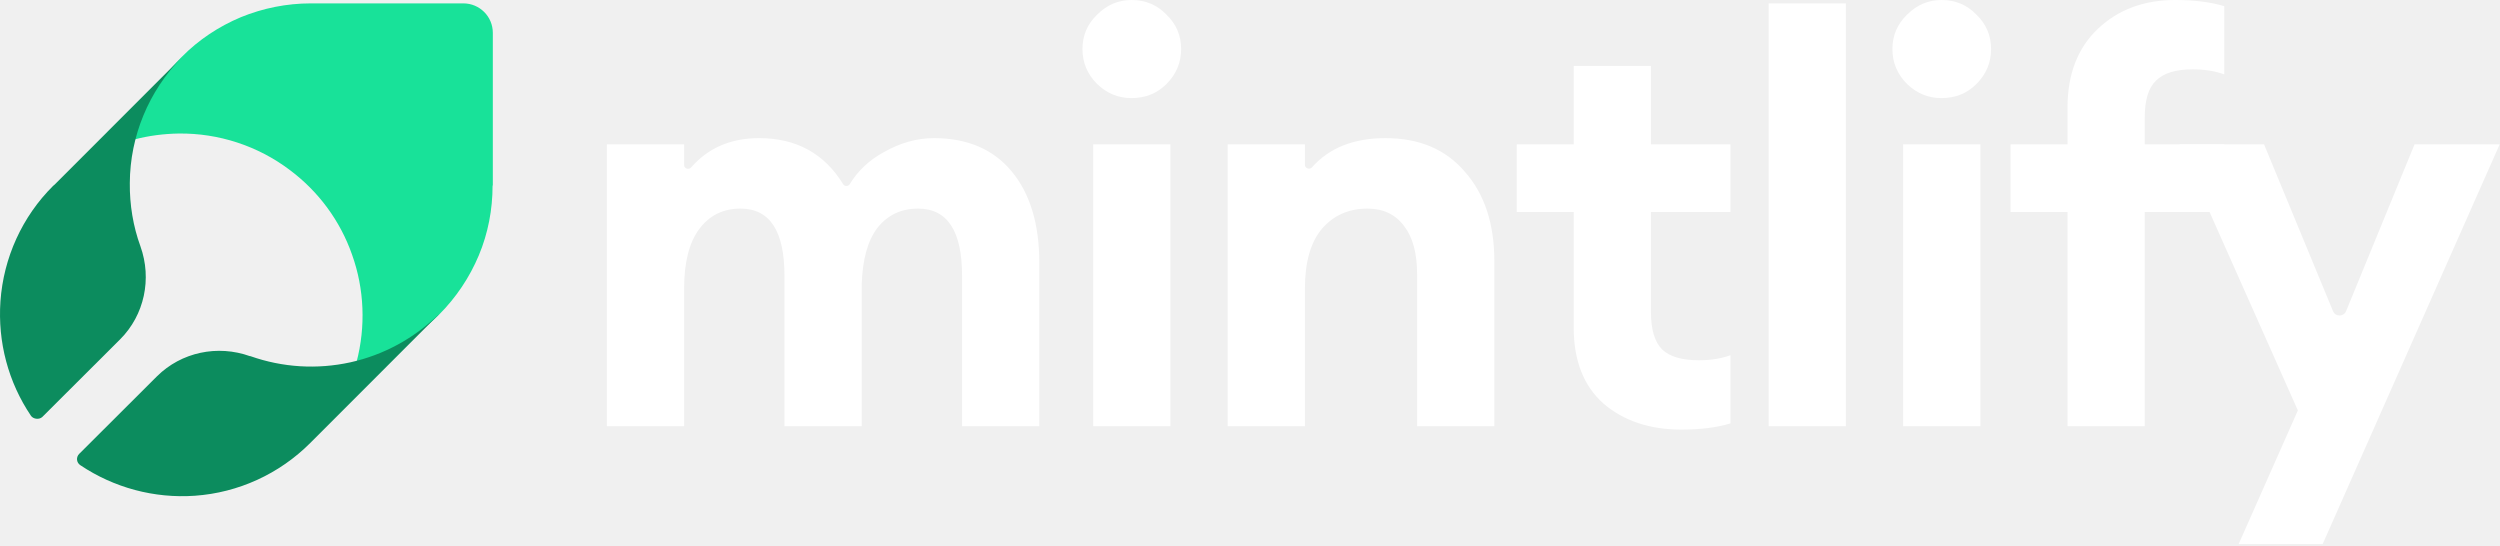
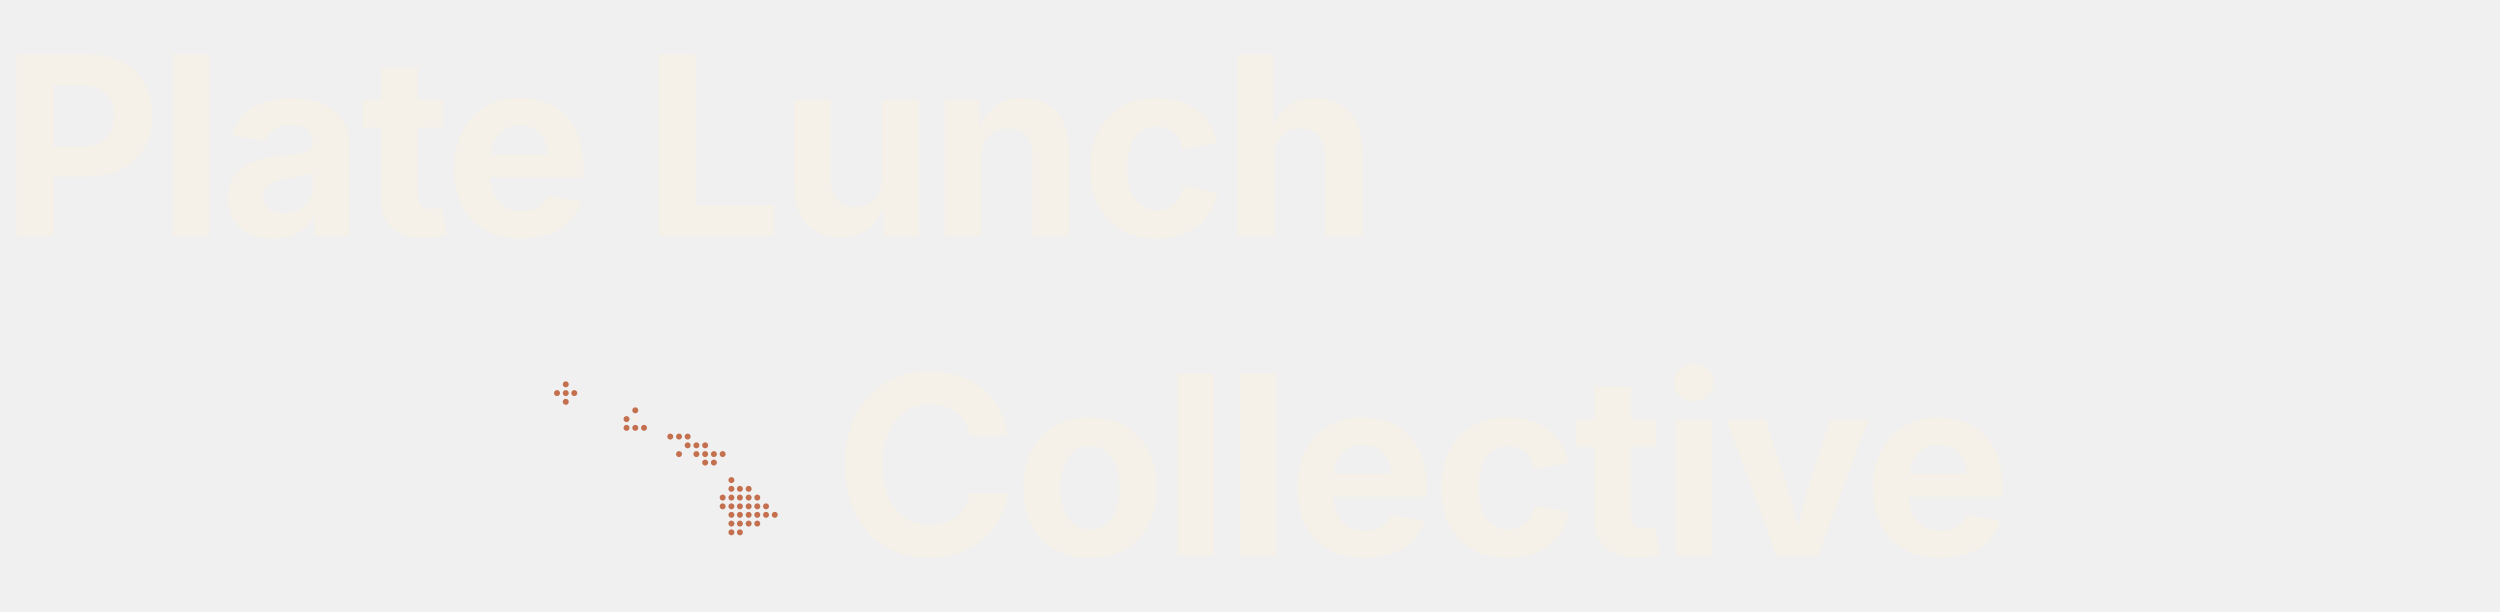
- <svg xmlns="http://www.w3.org/2000/svg" width="1682" height="367" viewBox="0 0 1682 367" fill="none">
-   <path d="M1562.69 366.037H1506.17L1546 276.14L1466.34 97.105H1523.24L1569.66 209.337C1571.28 213.26 1576.84 213.253 1578.45 209.325L1624.52 97.105H1681.79L1562.69 366.037Z" fill="white" />
-   <path d="M1391.02 286.761V142.622H1352.71V97.104H1391.02V72.449C1391.02 49.943 1397.85 32.242 1411.5 19.345C1425.16 6.448 1442.48 0 1463.47 0C1476.37 0 1487.37 1.391 1496.47 4.172V50.069C1490.4 47.793 1483.32 46.656 1475.23 46.656C1463.85 46.656 1455.63 49.184 1450.57 54.242C1445.51 59.046 1442.99 67.265 1442.99 78.897V97.104H1496.47V142.622H1442.99V286.761H1391.02Z" fill="white" />
-   <path d="M1306.22 66.001C1297.37 66.001 1289.66 62.84 1283.08 56.518C1276.51 49.943 1273.22 42.104 1273.22 33C1273.22 23.897 1276.51 16.184 1283.08 9.862C1289.66 3.287 1297.37 0 1306.22 0C1315.58 0 1323.42 3.287 1329.74 9.862C1336.31 16.184 1339.6 23.897 1339.6 33C1339.6 42.104 1336.31 49.943 1329.74 56.518C1323.42 62.84 1315.58 66.001 1306.22 66.001ZM1280.43 286.761V97.104H1332.39V286.761H1280.43Z" fill="white" />
-   <path d="M1189.94 286.761V2.276H1241.91V286.761H1189.94Z" fill="white" />
-   <path d="M1131.24 289.037C1110 289.037 1092.55 283.221 1078.89 271.588C1065.49 259.703 1058.79 242.634 1058.79 220.381V142.622H1020.48V97.104H1058.79V44.38H1110.76V97.104H1164.24V142.622H1110.76V210.14C1110.76 221.772 1113.29 230.117 1118.34 235.174C1123.4 239.979 1131.62 242.381 1143 242.381C1151.09 242.381 1158.17 241.243 1164.24 238.967V284.864C1155.14 287.646 1144.14 289.037 1131.24 289.037Z" fill="white" />
-   <path d="M825.979 286.761V97.104H877.945V110.967C877.945 113.311 881.135 114.347 882.688 112.591C894.273 99.485 910.773 92.932 932.187 92.932C954.946 92.932 972.774 100.518 985.67 115.69C998.82 130.61 1005.39 150.587 1005.39 175.622V286.761H953.429V184.346C953.429 170.438 950.521 159.691 944.704 152.104C938.888 144.265 930.67 140.346 920.049 140.346C907.405 140.346 897.164 144.898 889.325 154.001C881.738 163.105 877.945 176.507 877.945 194.208V286.761H825.979Z" fill="white" />
-   <path d="M761.286 66.001C752.436 66.001 744.723 62.84 738.148 56.518C731.574 49.943 728.286 42.104 728.286 33C728.286 23.897 731.574 16.184 738.148 9.862C744.723 3.287 752.436 0 761.286 0C770.643 0 778.482 3.287 784.804 9.862C791.379 16.184 794.666 23.897 794.666 33C794.666 42.104 791.379 49.943 784.804 56.518C778.482 62.84 770.643 66.001 761.286 66.001ZM735.493 286.761V97.104H787.459V286.761H735.493Z" fill="white" />
-   <path d="M647.273 286.761V185.484C647.273 155.392 637.411 140.346 617.686 140.346C606.307 140.346 597.204 144.645 590.376 153.242C583.801 161.84 580.261 174.61 579.755 191.553V286.761H527.789V185.484C527.789 155.392 517.927 140.346 498.203 140.346C486.571 140.346 477.341 144.898 470.513 154.001C463.685 163.105 460.272 176.507 460.272 194.208V286.761H408.306V97.104H460.272V111.103C460.272 113.435 463.407 114.462 464.939 112.704C476.419 99.522 491.68 92.932 510.72 92.932C535.742 92.932 554.588 103.262 567.259 123.923C568.258 125.553 570.718 125.527 571.712 123.894C577.189 114.891 584.802 107.731 594.548 102.414C605.675 96.093 616.928 92.932 628.307 92.932C650.813 92.932 668.261 100.391 680.652 115.311C693.043 130.231 699.239 150.714 699.239 176.76V286.761H647.273Z" fill="white" />
-   <path d="M331.569 124.833V22.09C331.569 11.065 322.625 2.276 311.764 2.276H209.069C192.938 2.276 176.967 5.472 162.113 11.544C147.26 17.775 133.685 26.724 122.345 38.228L121.546 39.027C106.533 54.207 95.833 73.062 90.402 93.834C100.145 91.277 110.206 89.999 120.268 89.839C147.1 89.52 173.453 98.148 194.855 114.287C214.18 128.668 228.873 148.481 236.859 171.331C245.164 194.5 246.122 219.746 239.893 243.554C260.496 238.122 279.503 227.416 294.675 212.396L295.474 211.597C306.813 200.252 315.917 186.67 322.145 171.81C328.374 156.95 331.409 140.971 331.409 124.833H331.569Z" fill="#18E299" />
-   <path d="M87.337 123.098C87.496 91.579 100.066 61.334 122.182 38.73L36.739 124.212C36.421 124.531 36.102 124.69 35.784 125.008C14.941 145.702 2.371 173.4 0.303 202.69C-1.607 230.07 5.553 257.131 20.828 279.736C22.285 281.892 26.238 282.601 28.466 280.532L80.813 228.319C97.202 211.923 102.293 187.568 94.497 165.759C89.564 152.229 87.178 137.743 87.337 123.098Z" fill="#0C8C5E" />
-   <path d="M294.976 211.605C278.587 227.683 258.062 238.826 235.786 243.761C213.351 248.695 190.121 247.263 168.482 239.622C168.482 239.622 168.323 239.622 168.164 239.622C146.365 231.822 122.022 236.916 105.633 253.153L53.285 305.365C51.057 307.594 51.376 311.255 54.081 313.006C76.674 328.129 103.724 335.451 131.091 333.541C160.368 331.472 187.894 318.896 208.737 298.043L209.533 297.247L294.976 211.765V211.605Z" fill="#0C8C5E" />
+ <svg xmlns="http://www.w3.org/2000/svg" width="180" height="44" viewBox="0 0 180 44" fill="none">
+   <text x="0" y="17" font-family="system-ui, -apple-system, BlinkMacSystemFont, sans-serif" font-size="18" font-weight="700" letter-spacing="-0.02em" fill="#F5F0E8">Plate Lunch</text>
+   <g transform="translate(38, 24)">
+     <svg viewBox="0 0 1200 1200" width="18" height="18">
+       <circle cx="182.4" cy="244.8" r="14.4" fill="#C4704F" />
+       <circle cx="140.4" cy="286.8" r="14.4" fill="#C4704F" />
+       <circle cx="182.4" cy="286.8" r="14.4" fill="#C4704F" />
+       <circle cx="223.2" cy="286.8" r="14.4" fill="#C4704F" />
+       <circle cx="182.4" cy="328.8" r="14.4" fill="#C4704F" />
+       <circle cx="516" cy="369.6" r="14.4" fill="#C4704F" />
+       <circle cx="474" cy="411.6" r="14.4" fill="#C4704F" />
+       <circle cx="516" cy="411.6" r="14.4" fill="#F5F0E8" />
+       <circle cx="474" cy="453.6" r="14.4" fill="#C4704F" />
+       <circle cx="516" cy="453.6" r="14.4" fill="#C4704F" />
+       <circle cx="558" cy="453.6" r="14.4" fill="#C4704F" />
+       <circle cx="684" cy="495.6" r="14.4" fill="#C4704F" />
+       <circle cx="726" cy="495.6" r="14.4" fill="#C4704F" />
+       <circle cx="767.4" cy="495.6" r="14.4" fill="#C4704F" />
+       <circle cx="767.4" cy="537.6" r="14.4" fill="#C4704F" />
+       <circle cx="809.4" cy="537.6" r="14.4" fill="#C4704F" />
+       <circle cx="851.4" cy="537.6" r="14.4" fill="#C4704F" />
+       <circle cx="726" cy="579.6" r="14.4" fill="#C4704F" />
+       <circle cx="809.4" cy="579.6" r="14.4" fill="#C4704F" />
+       <circle cx="851.4" cy="579.6" r="14.4" fill="#C4704F" />
+       <circle cx="893.4" cy="579.6" r="14.4" fill="#C4704F" />
+       <circle cx="935.4" cy="579.6" r="14.4" fill="#C4704F" />
+       <circle cx="851.4" cy="620.4" r="14.4" fill="#C4704F" />
+       <circle cx="893.4" cy="620.4" r="14.4" fill="#C4704F" />
+       <circle cx="977.4" cy="704.4" r="14.4" fill="#C4704F" />
+       <circle cx="977.4" cy="746.4" r="14.4" fill="#C4704F" />
+       <circle cx="1018.2" cy="746.4" r="14.4" fill="#C4704F" />
+       <circle cx="1060.2" cy="746.4" r="14.4" fill="#C4704F" />
+       <circle cx="935.4" cy="788.4" r="14.4" fill="#C4704F" />
+       <circle cx="977.4" cy="788.4" r="14.4" fill="#C4704F" />
+       <circle cx="1018.2" cy="788.4" r="14.4" fill="#C4704F" />
+       <circle cx="1060.2" cy="788.4" r="14.4" fill="#C4704F" />
+       <circle cx="1101.6" cy="788.4" r="14.4" fill="#C4704F" />
+       <circle cx="935.4" cy="830.4" r="14.4" fill="#C4704F" />
+       <circle cx="977.4" cy="830.4" r="14.4" fill="#C4704F" />
+       <circle cx="1018.2" cy="830.4" r="14.4" fill="#C4704F" />
+       <circle cx="1060.2" cy="830.4" r="14.4" fill="#C4704F" />
+       <circle cx="1101.6" cy="830.4" r="14.4" fill="#C4704F" />
+       <circle cx="1143.6" cy="830.4" r="14.4" fill="#C4704F" />
+       <circle cx="977.4" cy="871.2" r="14.4" fill="#C4704F" />
+       <circle cx="1018.2" cy="871.2" r="14.4" fill="#C4704F" />
+       <circle cx="1060.2" cy="871.2" r="14.4" fill="#C4704F" />
+       <circle cx="1101.6" cy="871.2" r="14.4" fill="#C4704F" />
+       <circle cx="1143.6" cy="871.2" r="14.4" fill="#C4704F" />
+       <circle cx="1185.6" cy="871.2" r="14.4" fill="#C4704F" />
+       <circle cx="977.4" cy="913.2" r="14.4" fill="#C4704F" />
+       <circle cx="1018.2" cy="913.2" r="14.4" fill="#C4704F" />
+       <circle cx="1060.2" cy="913.2" r="14.4" fill="#C4704F" />
+       <circle cx="1101.6" cy="913.2" r="14.4" fill="#C4704F" />
+       <circle cx="977.4" cy="955.2" r="14.4" fill="#C4704F" />
+       <circle cx="1018.2" cy="955.2" r="14.4" fill="#C4704F" />
+     </svg>
+   </g>
+   <text x="60" y="40" font-family="system-ui, -apple-system, BlinkMacSystemFont, sans-serif" font-size="18" font-weight="700" letter-spacing="-0.02em" fill="#F5F0E8">Collective</text>
</svg>
